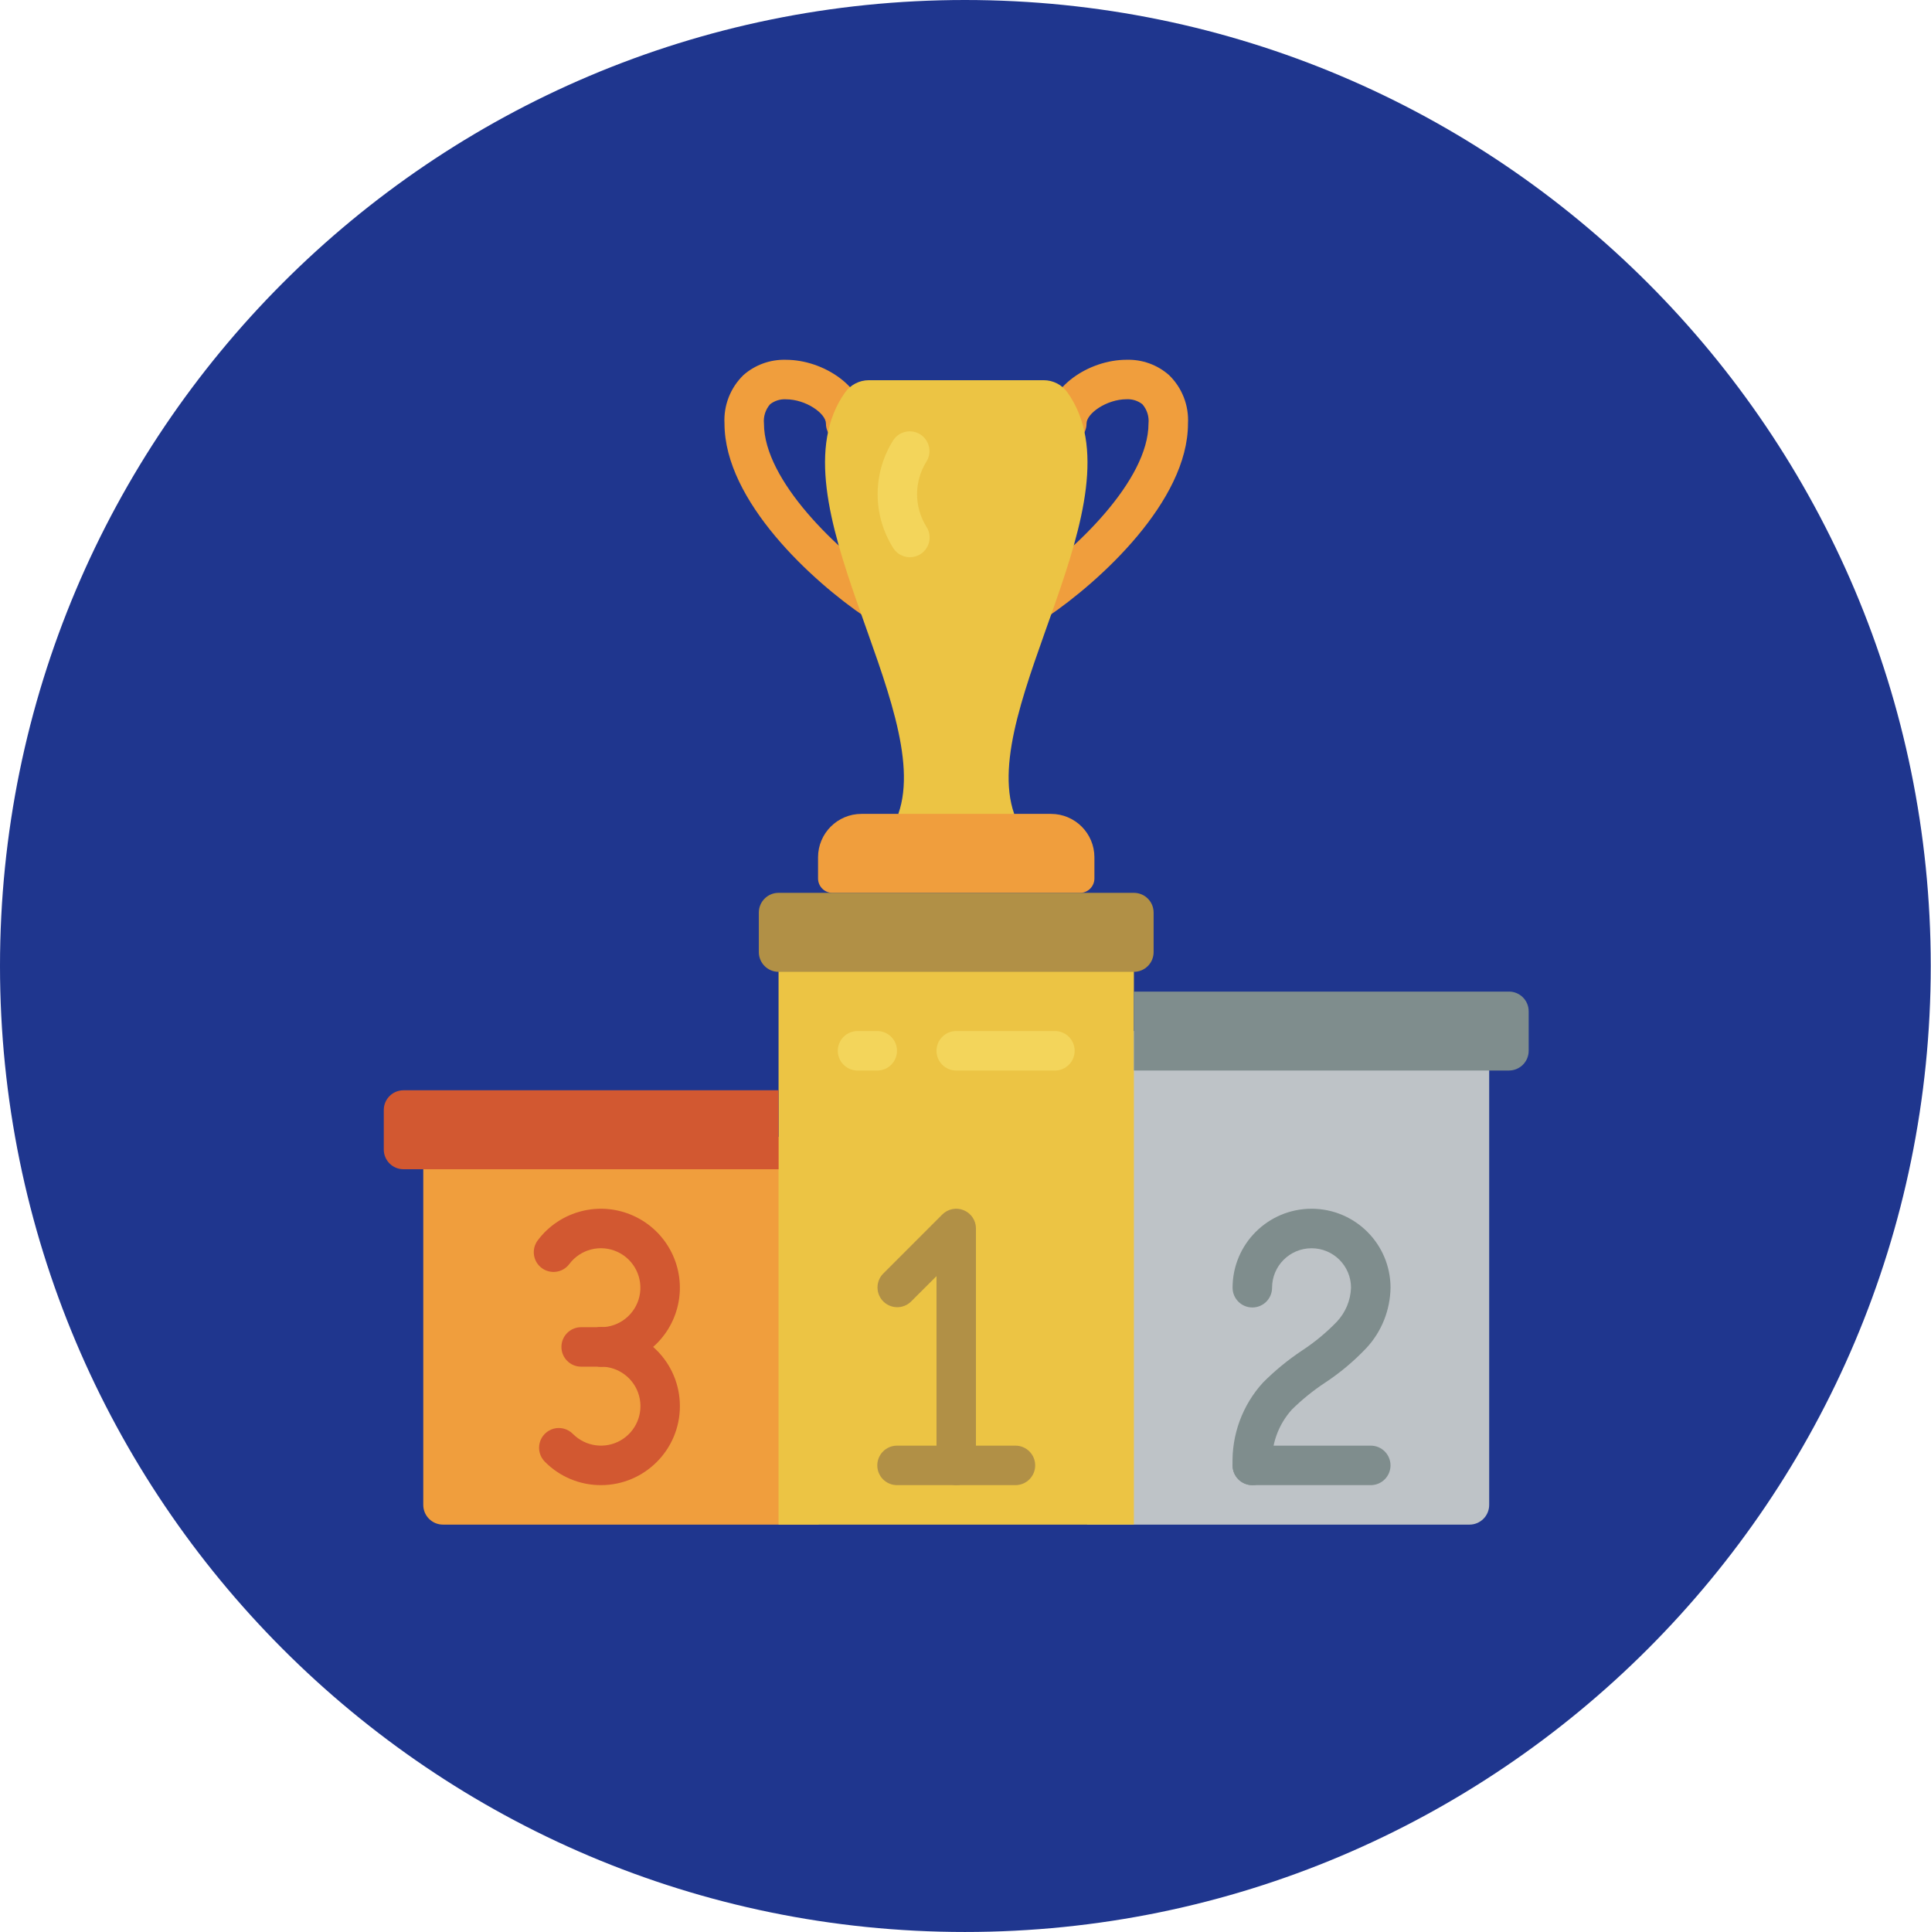
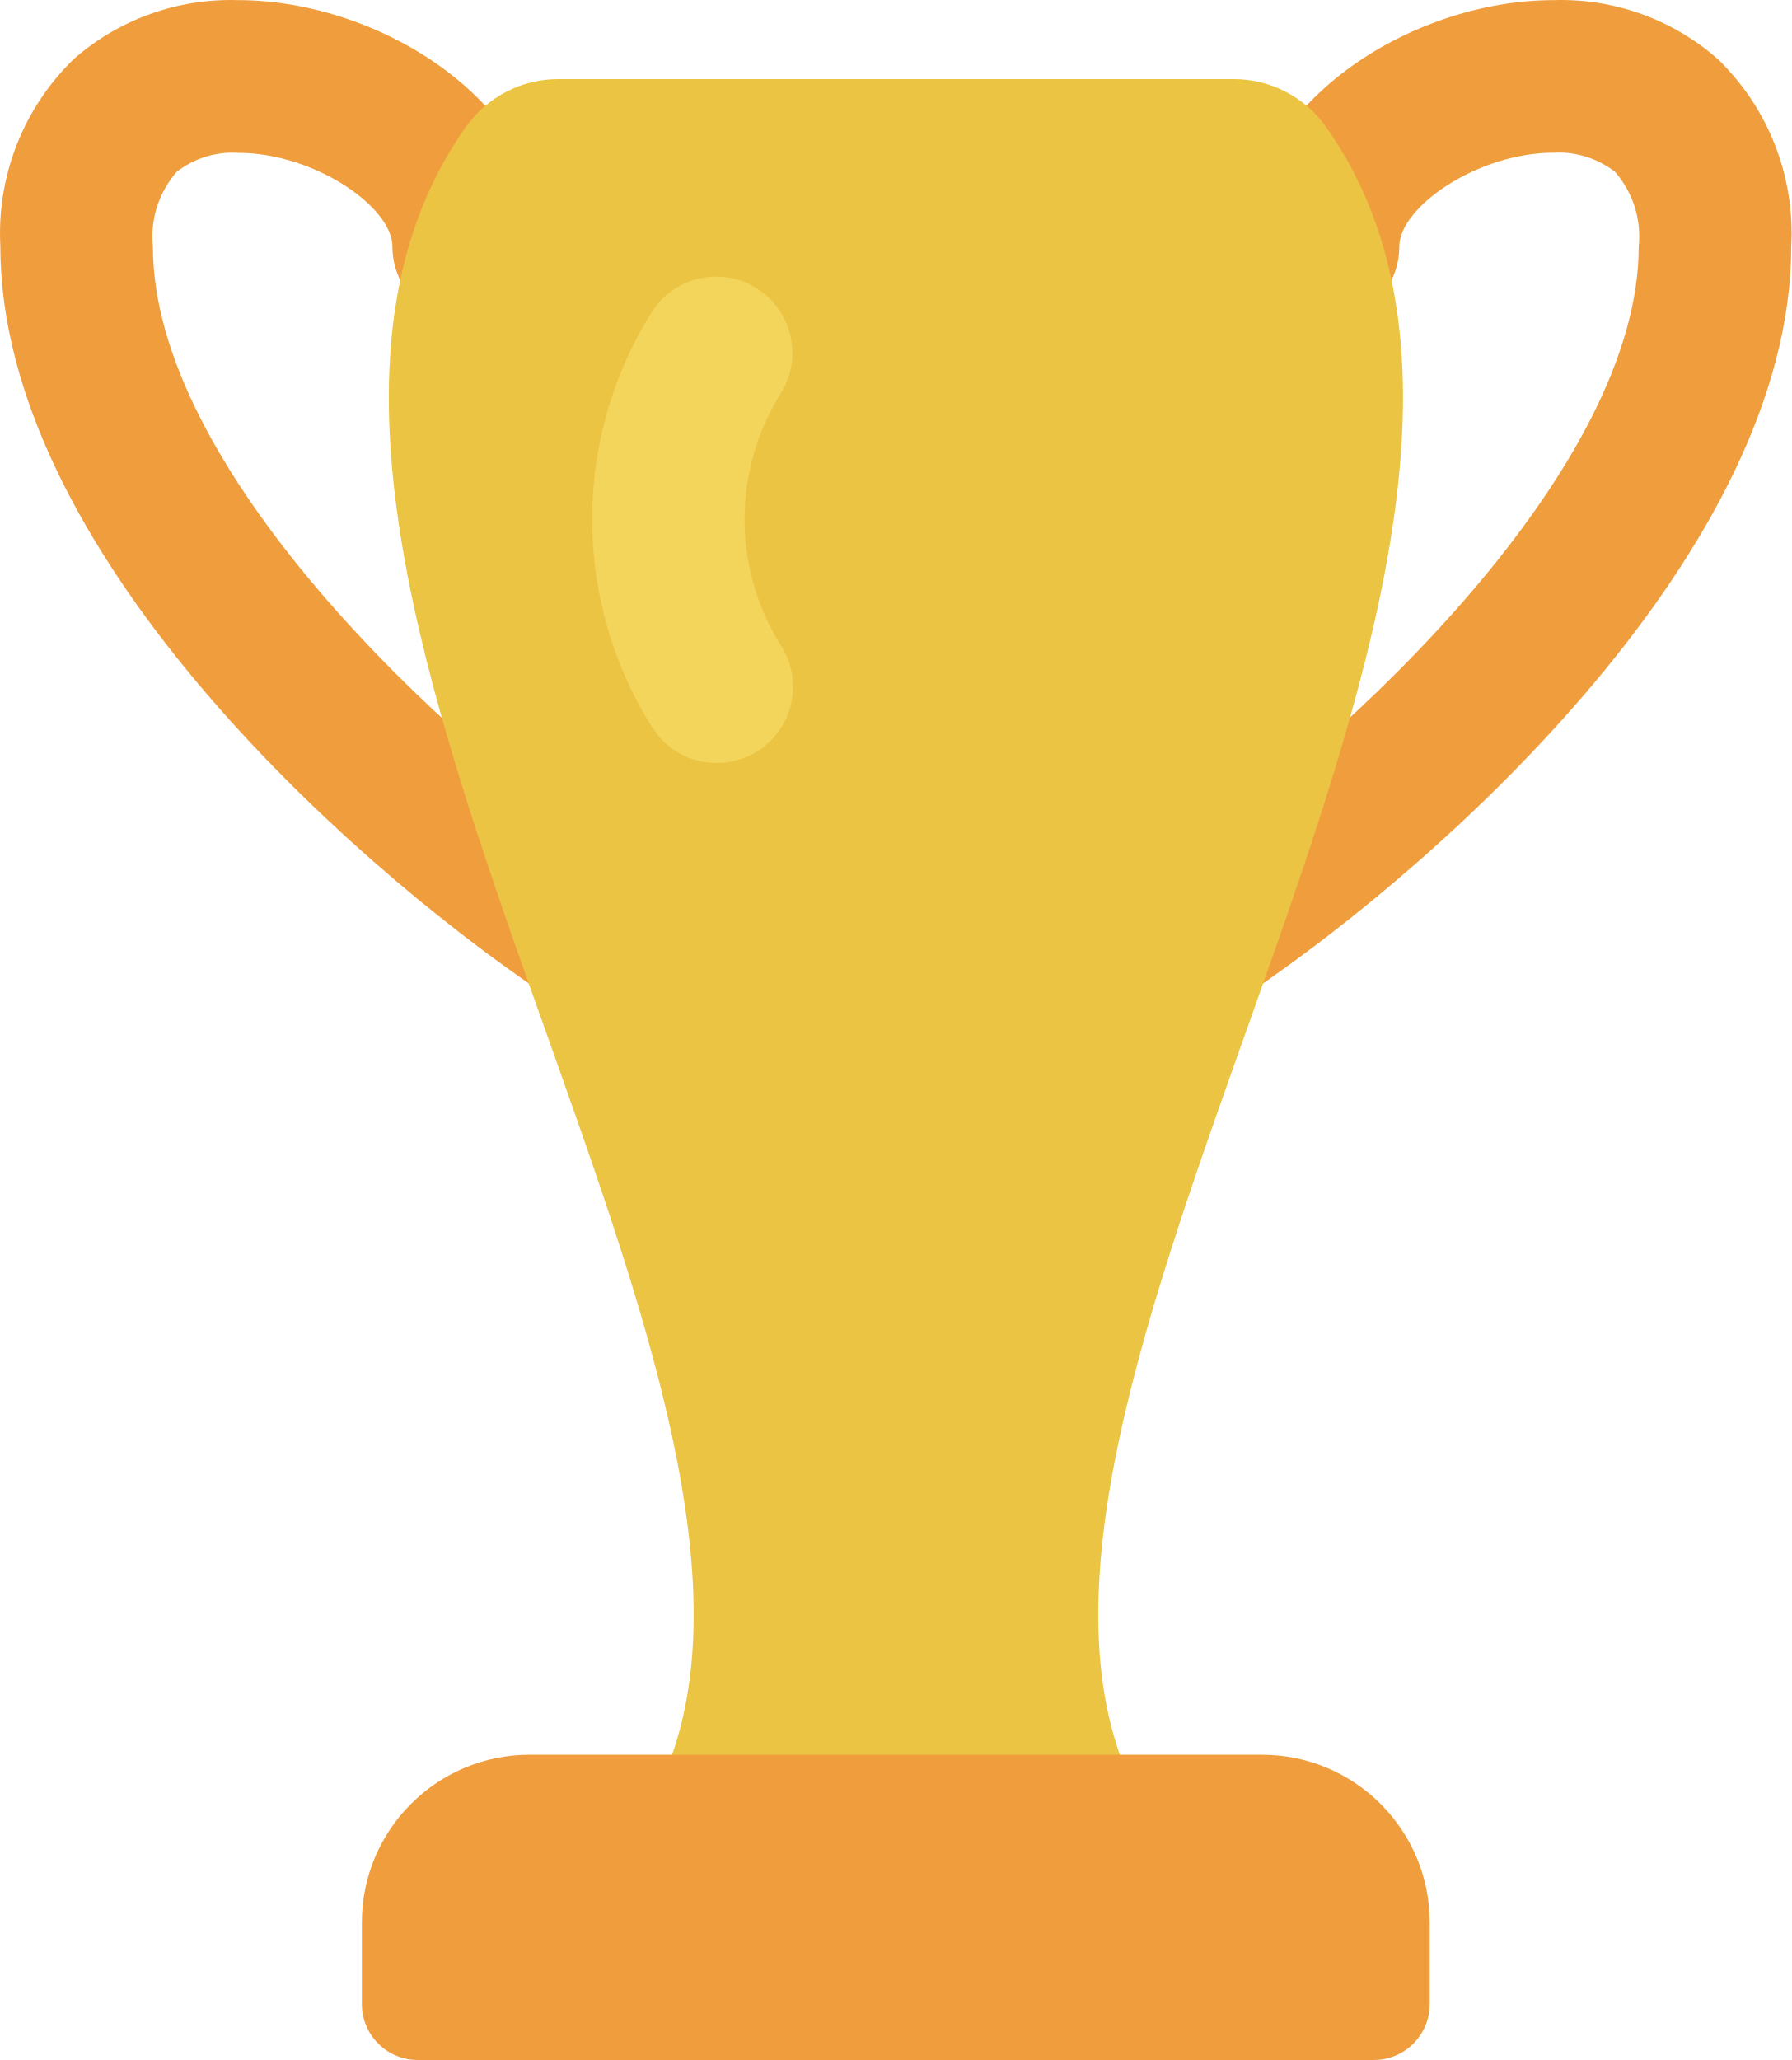
- <svg xmlns="http://www.w3.org/2000/svg" version="1.1" id="Calque_1" x="0px" y="0px" width="105.165px" height="105.221px" viewBox="0 0 105.165 105.221" enable-background="new 0 0 105.165 105.221" xml:space="preserve">
-   <path fill="#1F368E" d="M105.165,52.609c0,29.026-23.542,52.611-52.607,52.611C23.527,105.221,0,81.636,0,52.609S23.527,0,52.558,0  C81.623,0,105.165,23.583,105.165,52.609z" />
+ <svg xmlns="http://www.w3.org/2000/svg" version="1.1" id="Calque_1" x="0px" y="0px" width="47.979px" height="55.162px" viewBox="24.483 21.71 47.979 55.162" enable-background="new 24.483 21.71 47.979 55.162" xml:space="preserve">
  <g id="Page-1">
    <g id="_x30_09---Podium-" transform="translate(0, -1)">
-       <path id="Shape" fill="#BEC3C7" d="M59.216,57.152h21.898v25.807c0,0.594-0.48,1.075-1.074,1.075H59.216V57.152z" />
-       <path id="Shape_1_" fill="#F09E3D" d="M47.729,34.788c-0.213,0.001-0.423-0.063-0.6-0.184c-2.848-1.921-7.667-6.301-7.667-10.537    c-0.054-0.988,0.323-1.951,1.034-2.641c0.637-0.56,1.464-0.856,2.312-0.831c2.044,0,4.331,1.484,4.331,3.473    c0,0.595-0.481,1.076-1.075,1.076c-0.593,0-1.076-0.481-1.076-1.076c0-0.554-1.097-1.321-2.18-1.321    c-0.31-0.018-0.615,0.078-0.86,0.267c-0.253,0.29-0.376,0.672-0.336,1.057c0,3.096,4.018,6.932,6.719,8.754    c0.393,0.264,0.566,0.753,0.428,1.206C48.618,34.482,48.2,34.791,47.729,34.788L47.729,34.788z" />
-       <path id="Shape_2_" fill="#F09E3D" d="M56.44,34.788c-0.473,0.001-0.892-0.307-1.029-0.76c-0.14-0.452,0.034-0.941,0.426-1.205    c2.698-1.822,6.72-5.657,6.72-8.755c0.04-0.383-0.082-0.766-0.336-1.055c-0.245-0.189-0.551-0.286-0.86-0.269    c-1.081,0.002-2.179,0.77-2.179,1.323c0,0.595-0.483,1.076-1.076,1.076c-0.594,0-1.075-0.481-1.075-1.076    c0-1.988,2.287-3.473,4.332-3.473c0.848-0.025,1.674,0.271,2.311,0.833c0.711,0.688,1.088,1.651,1.034,2.64    c0,4.235-4.819,8.615-7.667,10.538C56.863,34.727,56.653,34.789,56.44,34.788z" />
-       <path id="Shape_3_" fill="#ECC444" d="M46.029,22.375c-4.13,5.816,4.946,17.135,2.902,22.951l3.201,2.15l3.11-2.15    c-2.042-5.816,7.029-17.135,2.903-22.951c-0.3-0.419-0.781-0.668-1.296-0.668h-9.525C46.811,21.707,46.328,21.956,46.029,22.375z" />
-       <path id="Shape_4_" fill="#F3D55B" d="M49.561,31.348c-0.358,0.002-0.694-0.178-0.894-0.478c-1.151-1.803-1.151-4.11,0-5.913    c0.332-0.482,0.99-0.61,1.479-0.285c0.488,0.324,0.627,0.98,0.311,1.475c-0.673,1.081-0.673,2.453,0,3.533    c0.219,0.33,0.238,0.754,0.05,1.103C50.319,31.131,49.957,31.348,49.561,31.348z" />
-       <path id="Shape_5_" fill="#F09E3D" d="M23.055,62.913h21.537v21.121H24.13c-0.594,0-1.075-0.481-1.075-1.075V62.913z" />
-       <rect id="Rectangle-path" x="42.407" y="51.77" fill="#ECC444" width="19.354" height="32.265" />
-       <path id="Shape_6_" fill="#F09E3D" d="M46.924,45.326h10.321c1.307,0,2.366,1.059,2.366,2.365v1.151    c0,0.435-0.353,0.787-0.788,0.787H45.346c-0.21,0-0.411-0.083-0.558-0.232c-0.148-0.147-0.231-0.349-0.23-0.559v-1.147    C44.558,46.385,45.617,45.326,46.924,45.326z" />
-       <path id="Shape_7_" fill="#D25831" d="M32.731,75.432c-0.595,0-1.076-0.481-1.076-1.075s0.481-1.075,1.076-1.075    c1.01,0,1.886-0.704,2.101-1.692s-0.287-1.992-1.206-2.413c-0.92-0.422-2.01-0.144-2.616,0.665    c-0.355,0.476-1.03,0.571-1.505,0.216c-0.476-0.357-0.571-1.031-0.215-1.506c1.214-1.618,3.391-2.173,5.229-1.33    c1.839,0.841,2.845,2.85,2.414,4.826C36.502,74.022,34.753,75.432,32.731,75.432z" />
-       <path id="Shape_8_" fill="#D25831" d="M32.731,81.884c-1.142,0.002-2.236-0.452-3.041-1.262c-0.279-0.271-0.391-0.67-0.293-1.046    c0.099-0.376,0.392-0.669,0.769-0.769c0.375-0.098,0.774,0.015,1.046,0.294c0.688,0.689,1.753,0.83,2.596,0.344    c0.844-0.487,1.255-1.48,1.003-2.421c-0.253-0.94-1.106-1.594-2.079-1.593c-0.595,0-1.076-0.481-1.076-1.075    s0.481-1.075,1.076-1.075c2.374,0,4.301,1.926,4.301,4.302C37.032,79.958,35.105,81.884,32.731,81.884z" />
-       <path id="Shape_9_" fill="#D25831" d="M32.731,75.432h-1.076c-0.594,0-1.075-0.481-1.075-1.075s0.481-1.075,1.075-1.075h1.076    c0.594,0,1.074,0.481,1.074,1.075S33.325,75.432,32.731,75.432z" />
-       <path id="Shape_10_" fill="#B19046" d="M52.085,81.884c-0.594,0-1.075-0.481-1.075-1.075V70.501l-1.392,1.39    c-0.421,0.408-1.092,0.402-1.507-0.013c-0.414-0.414-0.42-1.084-0.013-1.507l3.226-3.226c0.308-0.308,0.771-0.399,1.172-0.233    s0.663,0.559,0.663,0.994v12.902C53.159,81.402,52.678,81.884,52.085,81.884z" />
-       <path id="Shape_11_" fill="#B19046" d="M55.311,81.884h-6.452c-0.594,0-1.074-0.481-1.074-1.075c0-0.595,0.48-1.076,1.074-1.076    h6.452c0.594,0,1.074,0.481,1.074,1.076C56.385,81.402,55.904,81.884,55.311,81.884z" />
-       <path id="Shape_12_" fill="#7F8D8D" d="M68.213,81.884c-0.593,0-1.076-0.481-1.076-1.075c-0.06-1.665,0.536-3.287,1.661-4.516    c0.646-0.648,1.354-1.229,2.115-1.735c0.69-0.452,1.328-0.979,1.901-1.572c0.475-0.505,0.75-1.163,0.774-1.854    c0-1.188-0.962-2.149-2.15-2.149c-1.188,0-2.15,0.962-2.15,2.149c0,0.594-0.481,1.076-1.075,1.076    c-0.593,0-1.076-0.482-1.076-1.076c0-2.375,1.927-4.301,4.302-4.301s4.301,1.926,4.301,4.301c-0.018,1.22-0.485,2.392-1.315,3.285    c-0.68,0.718-1.438,1.354-2.264,1.896c-0.645,0.427-1.247,0.915-1.797,1.458c-0.747,0.83-1.134,1.923-1.075,3.038    c0,0.284-0.113,0.559-0.314,0.761C68.771,81.77,68.498,81.884,68.213,81.884z" />
-       <path id="Shape_13_" fill="#7F8D8D" d="M74.664,81.884h-6.451c-0.593,0-1.076-0.481-1.076-1.075c0-0.595,0.483-1.076,1.076-1.076    h6.451c0.594,0,1.075,0.481,1.075,1.076C75.739,81.402,75.258,81.884,74.664,81.884z" />
-       <path id="Shape_14_" fill="#D25831" d="M21.979,60.379h20.429v4.301H21.979c-0.594,0-1.075-0.481-1.075-1.075v-2.15    C20.903,60.86,21.385,60.379,21.979,60.379z" />
-       <path id="Shape_15_" fill="#7F8D8D" d="M61.762,55.004H82.19c0.594,0,1.075,0.48,1.075,1.074v2.149    c0,0.595-0.481,1.076-1.075,1.076H61.762V55.004z" />
-       <path id="Rectangle-path_1_" fill="#B19046" d="M42.407,49.626h19.354c0.595,0,1.075,0.481,1.075,1.076v2.15    c0,0.595-0.48,1.076-1.075,1.076H42.407c-0.594,0-1.075-0.481-1.075-1.076v-2.15C41.332,50.107,41.813,49.626,42.407,49.626z" />
-       <path id="Shape_16_" fill="#F3D55B" d="M47.784,59.304h-1.075c-0.594,0-1.075-0.481-1.075-1.076c0-0.593,0.481-1.075,1.075-1.075    h1.075c0.594,0,1.074,0.482,1.074,1.075C48.858,58.822,48.378,59.304,47.784,59.304z" />
-       <path id="Shape_17_" fill="#F3D55B" d="M57.46,59.304h-5.375c-0.594,0-1.075-0.481-1.075-1.076c0-0.593,0.481-1.075,1.075-1.075    h5.375c0.594,0,1.075,0.482,1.075,1.075C58.535,58.822,58.054,59.304,57.46,59.304z" />
+       <path id="Shape_1_" fill="#F09E3D" d="M40.198,49.678c-0.404,0.002-0.803-0.121-1.14-0.351    c-5.411-3.649-14.565-11.97-14.565-20.018c-0.102-1.876,0.614-3.705,1.965-5.017c1.209-1.063,2.781-1.627,4.392-1.579    c3.883,0,8.228,2.82,8.228,6.597c0,1.132-0.914,2.044-2.042,2.044c-1.126,0-2.044-0.913-2.044-2.044    c0-1.052-2.083-2.508-4.141-2.508c-0.589-0.035-1.169,0.148-1.634,0.507c-0.481,0.551-0.715,1.276-0.639,2.007    c0,5.883,7.633,13.17,12.765,16.632c0.747,0.501,1.075,1.43,0.812,2.291C41.888,49.096,41.093,49.684,40.198,49.678L40.198,49.678    z" />
+       <path id="Shape_2_" fill="#F09E3D" d="M56.747,49.678c-0.898,0.002-1.695-0.584-1.955-1.445c-0.266-0.857,0.064-1.787,0.809-2.288    c5.128-3.461,12.768-10.747,12.768-16.634c0.076-0.727-0.156-1.454-0.638-2.003c-0.466-0.358-1.047-0.543-1.635-0.51    c-2.054,0.004-4.139,1.462-4.139,2.512c0,1.131-0.917,2.044-2.045,2.044s-2.042-0.913-2.042-2.044    c0-3.775,4.345-6.597,8.229-6.597c1.612-0.048,3.182,0.516,4.391,1.583c1.351,1.308,2.067,3.137,1.963,5.015    c0,8.046-9.153,16.366-14.563,20.02C57.549,49.561,57.151,49.68,56.747,49.678z" />
+       <path id="Shape_3_" fill="#ECC444" d="M36.968,26.097c-7.846,11.048,9.397,32.551,5.514,43.602l6.081,4.082l5.91-4.082    c-3.881-11.051,13.352-32.554,5.514-43.602c-0.569-0.796-1.483-1.269-2.462-1.269H39.429    C38.455,24.828,37.537,25.301,36.968,26.097z" />
+       <path id="Shape_4_" fill="#F3D55B" d="M43.679,43.142c-0.68,0.004-1.318-0.337-1.698-0.907c-2.187-3.426-2.187-7.809,0-11.233    c0.63-0.917,1.881-1.16,2.81-0.542c0.927,0.616,1.191,1.861,0.591,2.801c-1.278,2.054-1.278,4.661,0,6.712    c0.416,0.627,0.452,1.432,0.095,2.096C45.118,42.731,44.431,43.142,43.679,43.142z" />
+       <path id="Shape_6_" fill="#F09E3D" d="M38.669,69.698h19.607c2.482,0,4.495,2.01,4.495,4.49v2.188c0,0.826-0.67,1.496-1.498,1.496    H35.671c-0.398,0-0.781-0.158-1.06-0.441c-0.281-0.279-0.438-0.662-0.437-1.062v-2.18C34.174,71.708,36.187,69.698,38.669,69.698z    " />
    </g>
  </g>
</svg>
